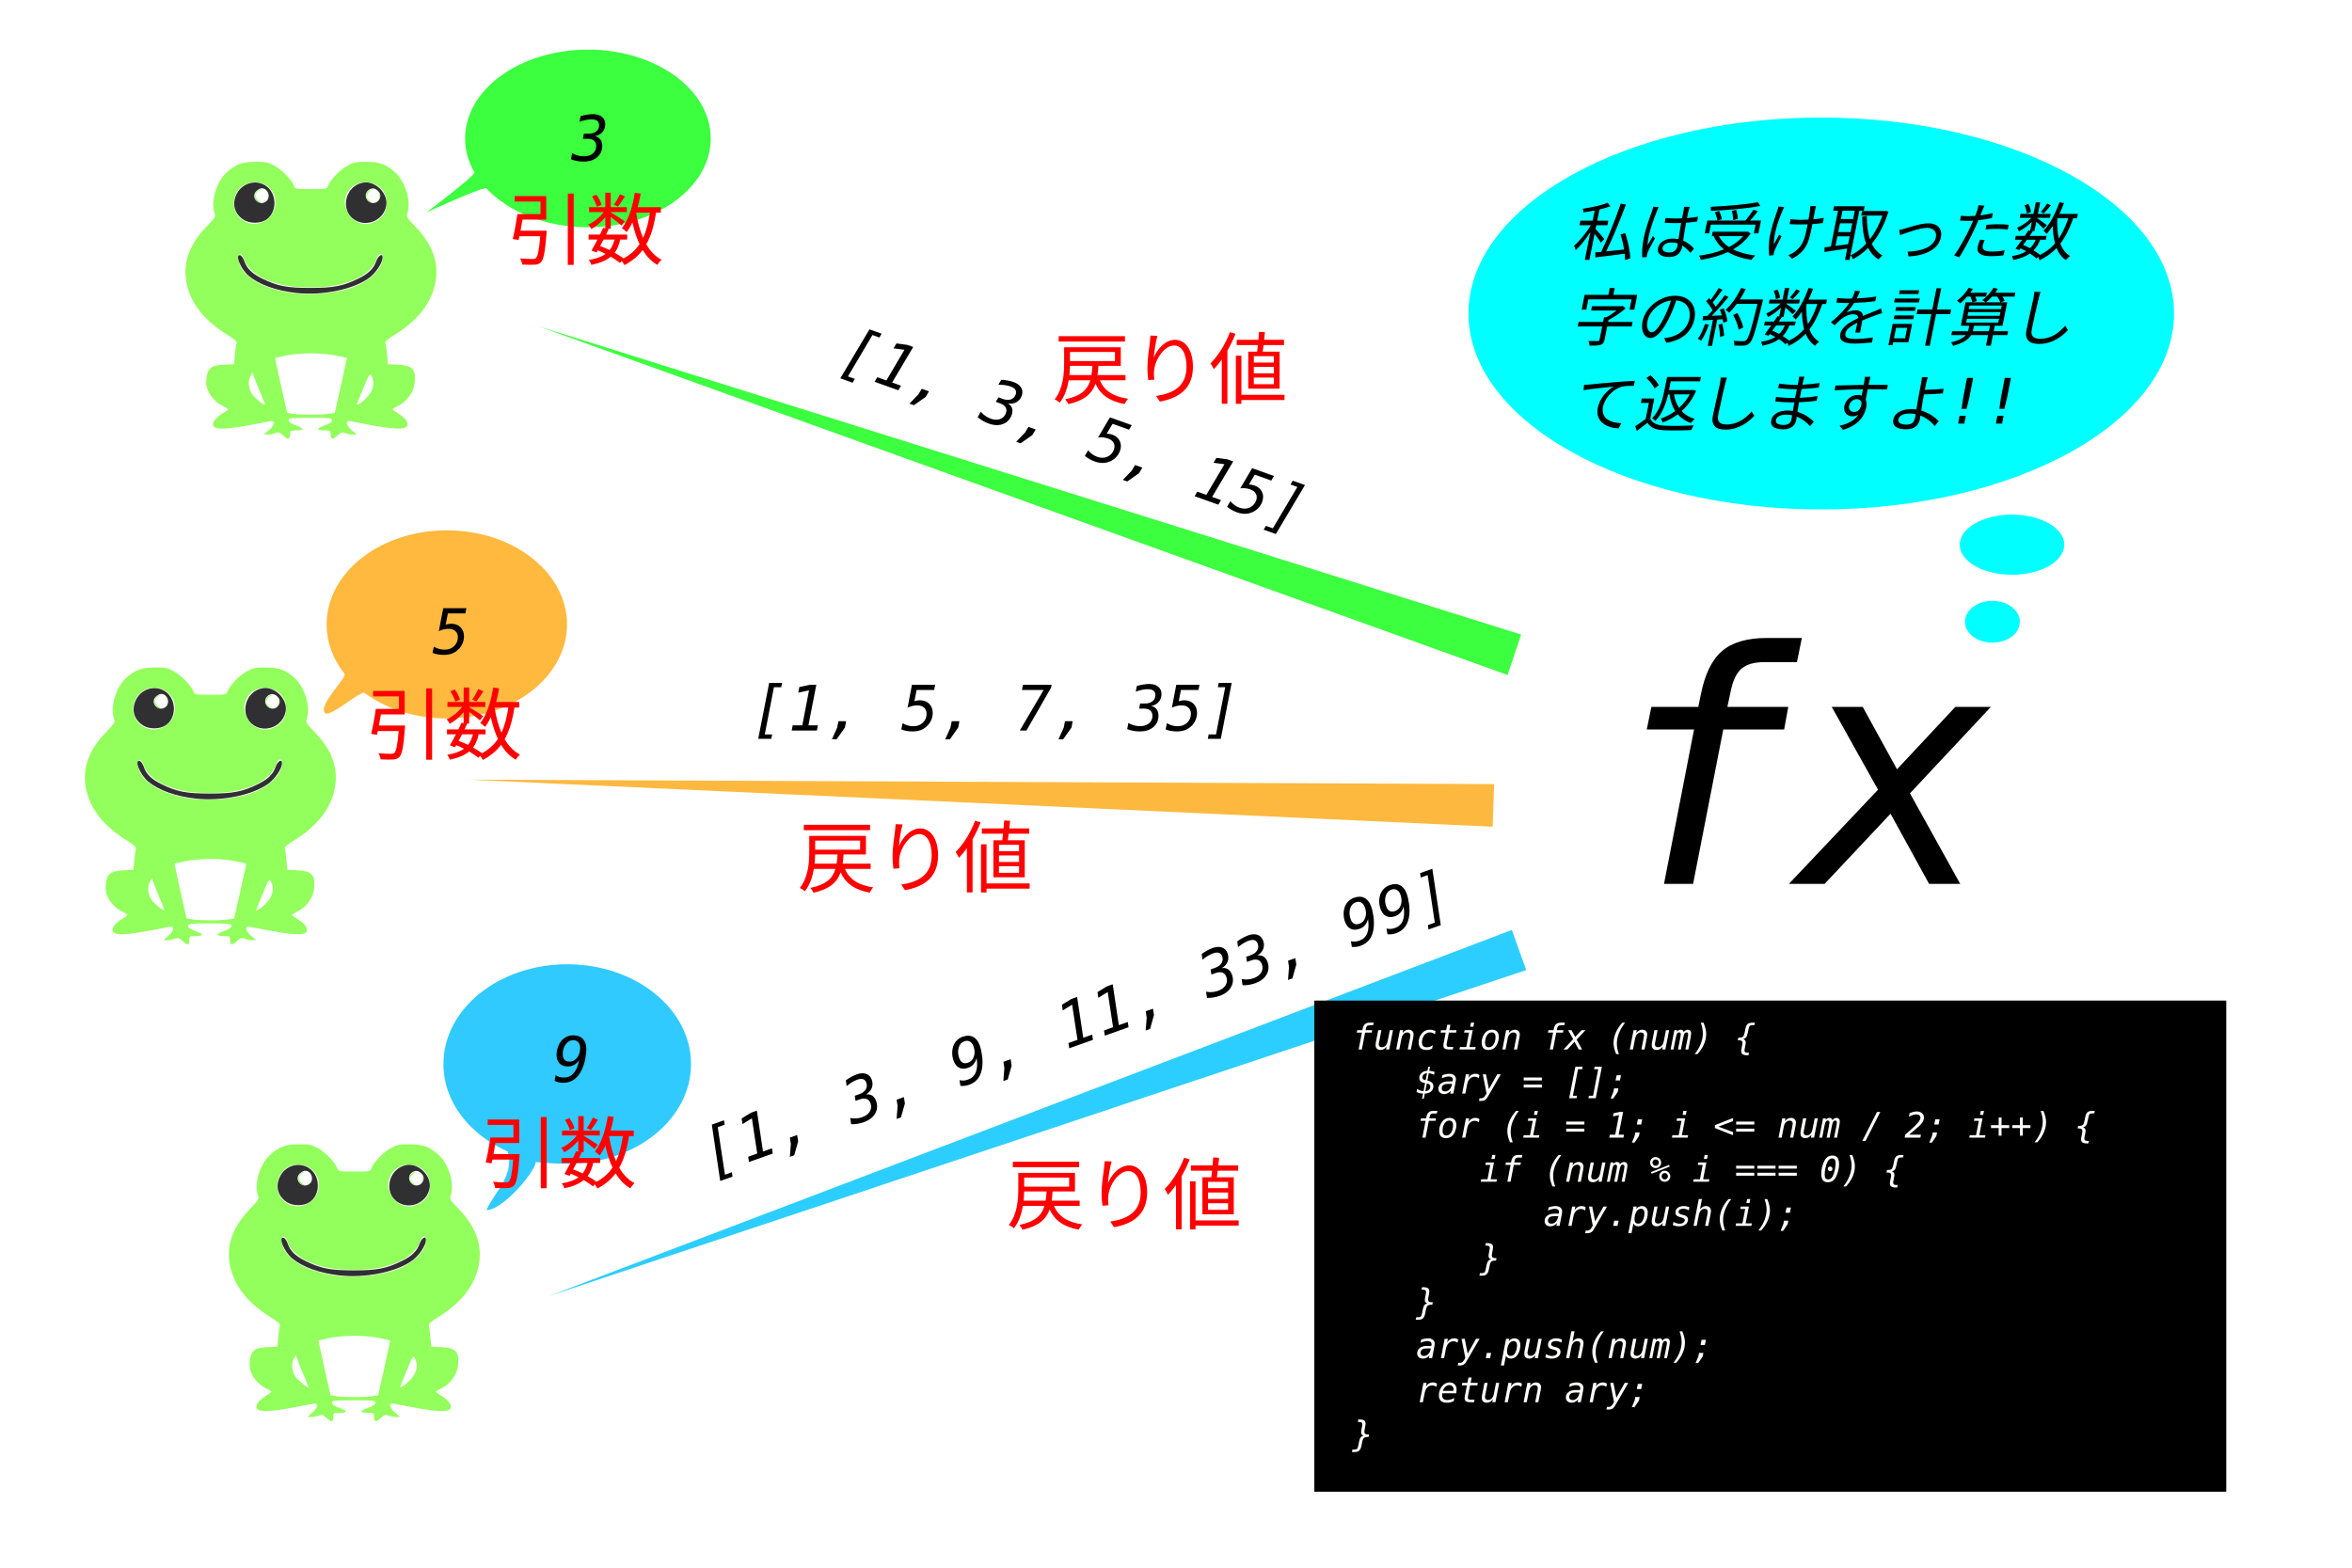
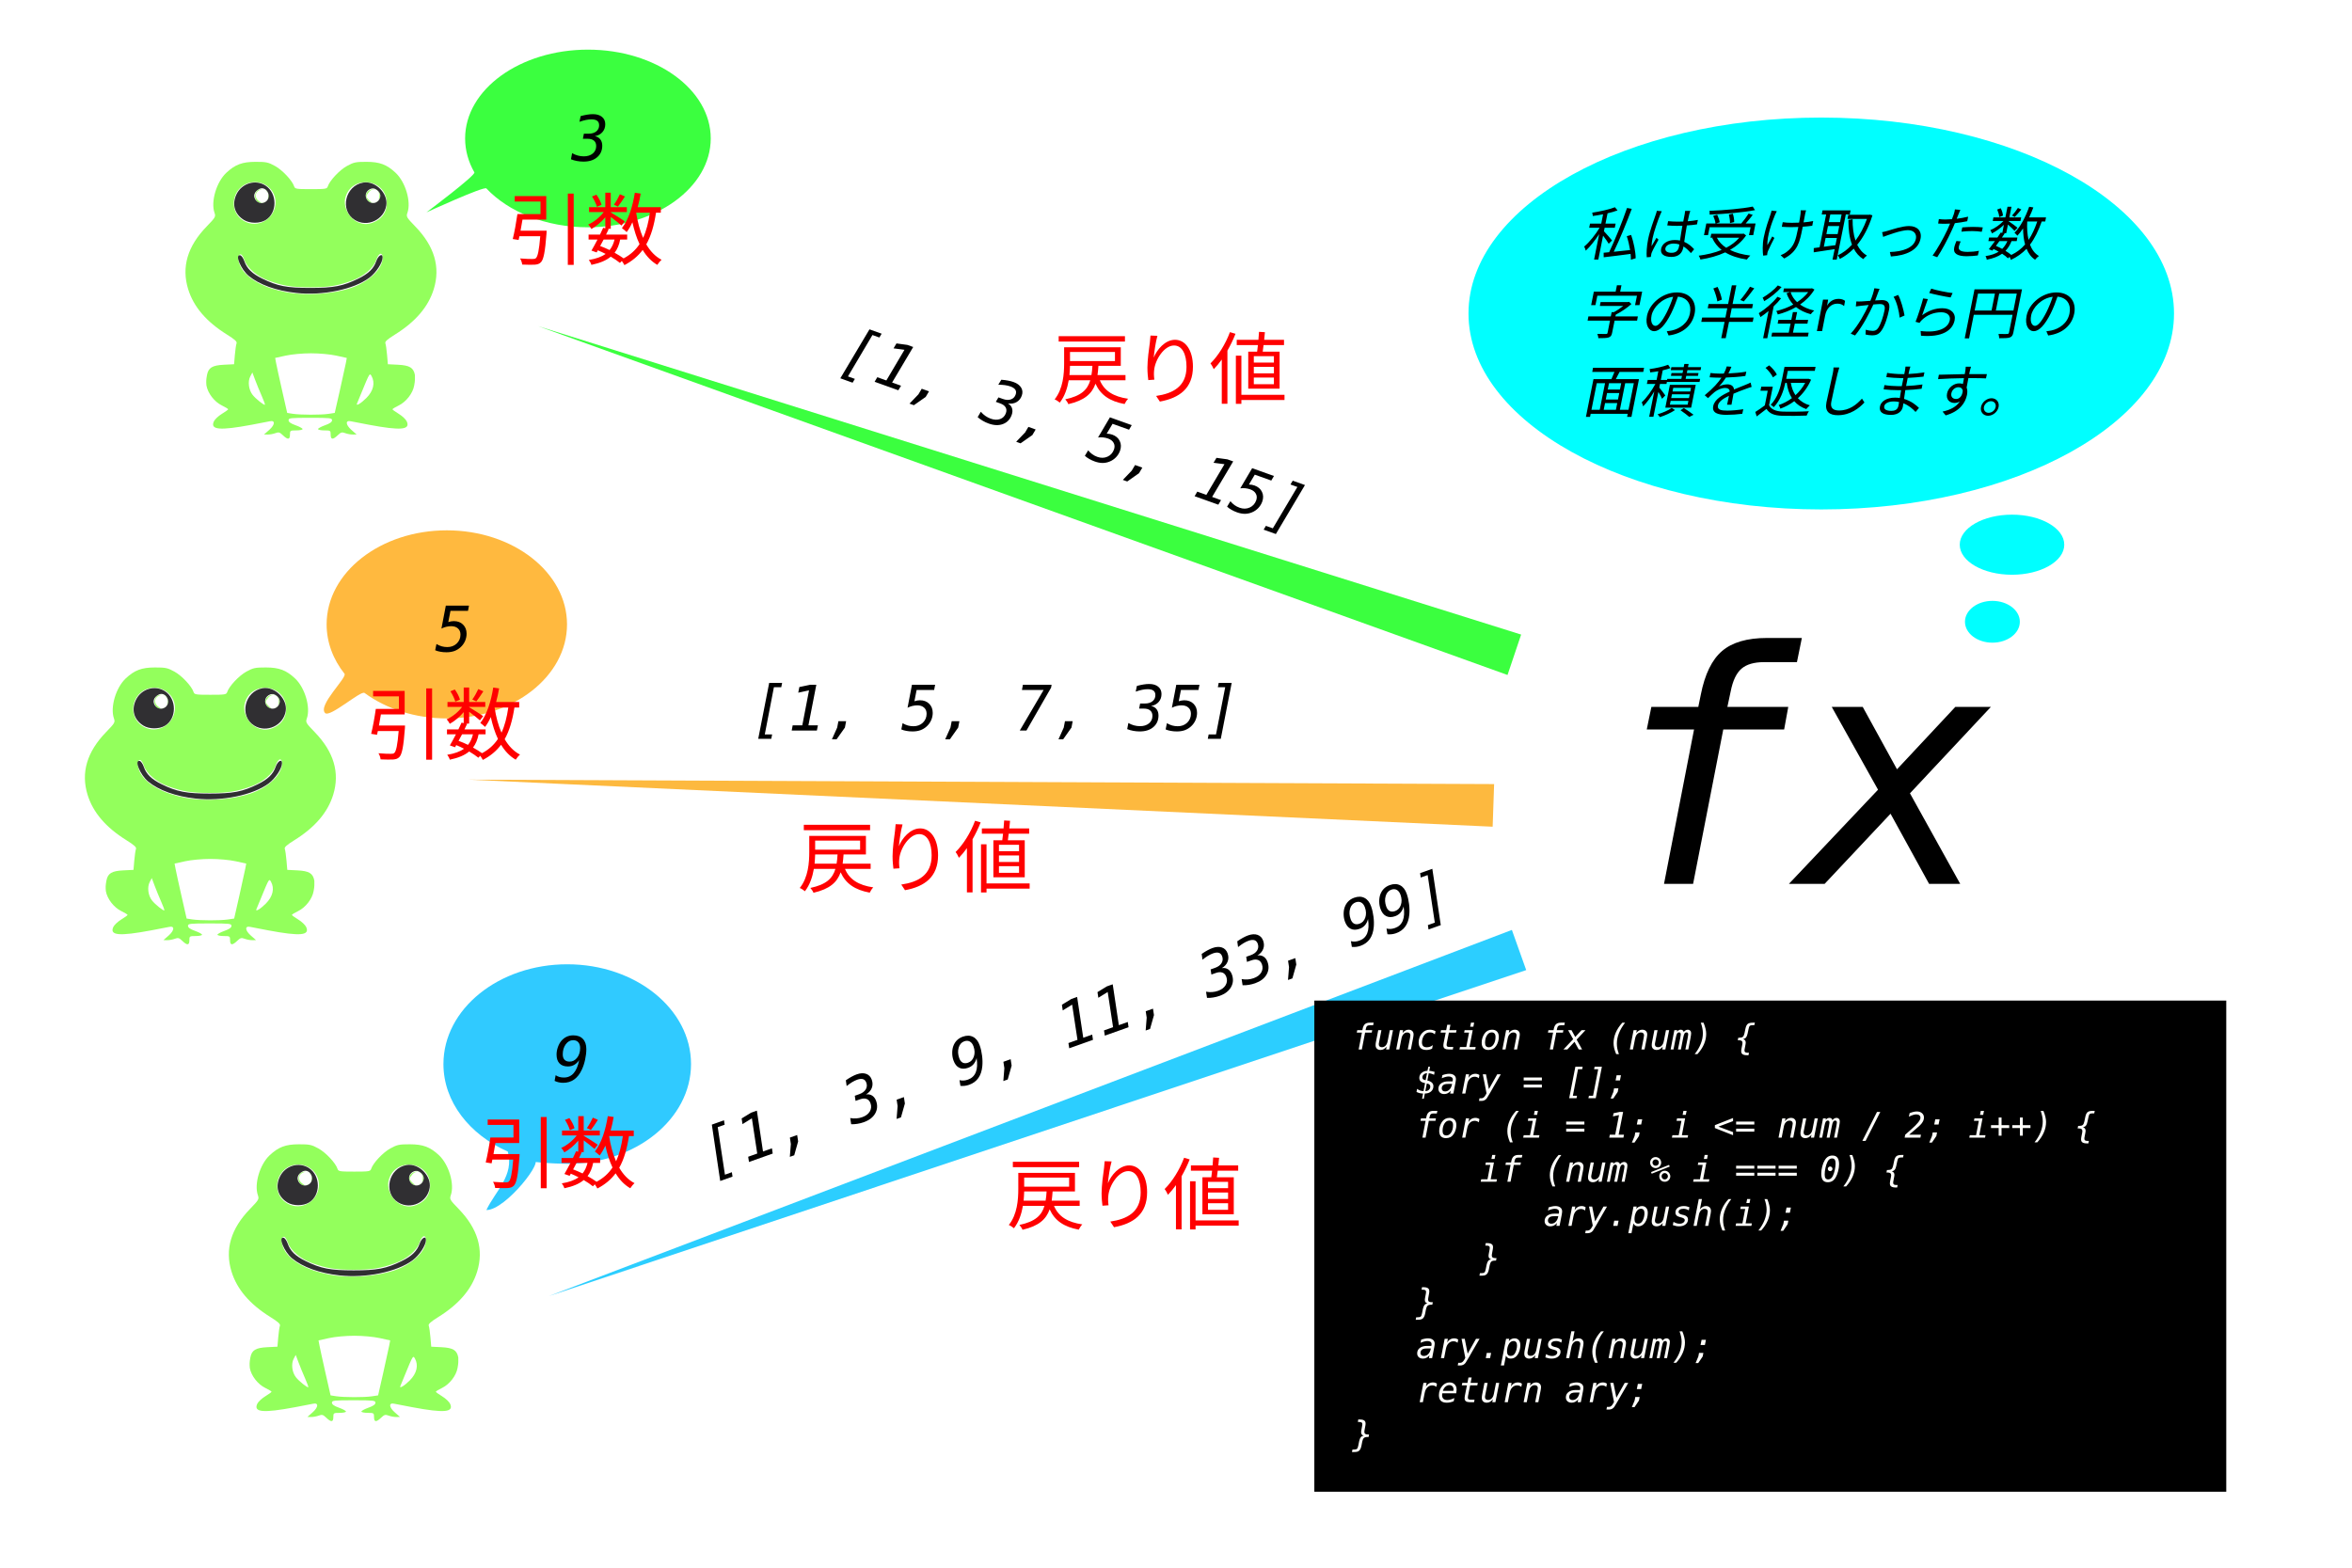
<svg xmlns="http://www.w3.org/2000/svg" width="600" height="400" viewBox="0 0 600 400" version="1.1" id="svg5">
  <defs id="defs2">
    <rect x="213.99" y="-15.083" width="221.531" height="26.395" id="rect80609" />
    <rect x="132.919" y="260.181" width="39.593" height="41.478" id="rect77452" />
    <rect x="165.913" y="166.855" width="148.002" height="24.51" id="rect72520" />
    <rect x="90.655" y="141.981" width="44.661" height="28.663" id="rect69832" />
    <rect x="34.879" y="160.257" width="244.627" height="27.809" id="rect59177" />
    <rect x="128.677" y="22.153" width="41.95" height="26.395" id="rect56055" />
    <rect x="502.934" y="285.963" width="222.971" height="120.651" id="rect36063" />
    <rect x="335.289" y="255.3" width="232.636" height="125.317" id="rect15265" />
    <rect x="375.951" y="41.328" width="129.316" height="92.655" id="rect12075" />
    <rect x="99.987" y="33.329" width="330.623" height="211.972" id="rect1776" />
    <rect x="128.677" y="22.153" width="41.95" height="26.395" id="rect56055-6" />
    <rect x="128.677" y="22.153" width="41.95" height="26.395" id="rect56055-3" />
  </defs>
  <g id="layer1">
    <path style="fill:#2cceff;fill-opacity:1;stroke-width:1.6" id="path53651" d="m 369.725,106.48 -403.495,-1e-5 201.747,-349.437 z" transform="matrix(-0.00906019,-0.0253954,0.7082881,-0.2526925,313.6147,273.5693)" />
-     <text xml:space="preserve" id="text1774" style="font-style:italic;font-variant:normal;font-weight:normal;font-stretch:normal;font-size:144px;line-height:1.25;font-family:Consolas;-inkscape-font-specification:'Consolas, Italic';font-variant-ligatures:none;font-variant-caps:normal;font-variant-numeric:normal;font-variant-east-asian:normal;white-space:pre;shape-inside:url(#rect1776)" transform="matrix(0.5735176,0,0,0.5735176,352.1047,134.7549)">
-       <tspan x="99.986" y="158.273" id="tspan543">fx</tspan>
+     <text xml:space="preserve" id="text1774" style="font-style:italic;font-variant:normal;font-weight:normal;font-stretch:normal;font-size:144px;line-height:1.25;font-family:Consolas;-inkscape-font-specification:'Consolas, Italic';font-variant-ligatures:none;font-variant-caps:normal;font-variant-numeric:normal;font-variant-east-asian:normal;white-space:pre;shape-inside:url(#rect1776);display:inline" transform="matrix(0.5735176,0,0,0.5735176,352.1047,134.7549)">
+       <tspan x="99.986" y="158.273" id="tspan660">fx</tspan>
    </text>
    <ellipse style="fill:#00ffff;fill-opacity:1;stroke-width:1.852" id="path5311" cx="464.606" cy="79.99" rx="89.988" ry="49.993" />
    <ellipse style="fill:#00ffff;fill-opacity:1;stroke-width:1.6" id="path5313" cx="513.266" cy="138.982" rx="13.332" ry="7.666" />
    <ellipse style="fill:#00ffff;fill-opacity:1;stroke-width:1.6" id="path5315" cx="508.267" cy="158.646" rx="6.999" ry="5.333" />
-     <text xml:space="preserve" id="text12073" style="font-style:italic;font-size:16px;line-height:1.25;font-family:Consolas;-inkscape-font-specification:'Consolas, Italic';font-variant-ligatures:none;white-space:pre;shape-inside:url(#rect12075)" transform="translate(24.66344,7.998953)">
-       <tspan x="375.951" y="57.078" id="tspan545">私は受け取った数</tspan>
-       <tspan x="375.951" y="78.945" id="tspan547">字の約数を計算し</tspan>
-       <tspan x="375.951" y="100.812" id="tspan549">て返しますよ!!</tspan>
+     <text xml:space="preserve" id="text12073" style="font-style:italic;font-size:14.667px;line-height:1.25;font-family:Consolas;-inkscape-font-specification:'Consolas, Italic';font-variant-ligatures:none;white-space:pre;shape-inside:url(#rect12075);display:inline" transform="translate(27.32975,9.332111)">
+       <tspan x="375.951" y="55.766" id="tspan662">私は受け取った数</tspan>
+       <tspan x="375.951" y="75.811" id="tspan664">字の半径rから円の</tspan>
+       <tspan x="375.951" y="95.856" id="tspan666">面積を返します。</tspan>
    </text>
    <rect style="fill:#000000;fill-opacity:1;stroke-width:1.6" id="rect13435" width="232.636" height="125.317" x="335.289" y="255.3" />
-     <text xml:space="preserve" id="text36061" style="font-style:italic;font-size:9px;line-height:1.25;font-family:Consolas;-inkscape-font-specification:'Consolas, Italic';font-variant-ligatures:none;white-space:pre;shape-inside:url(#rect36063);fill:#fffffb;fill-opacity:1" transform="translate(-157.9793,-25.9966)">
-       <tspan x="502.934" y="293.772" id="tspan551">function fx (num) {
+     <text xml:space="preserve" id="text36061" style="font-style:italic;font-size:9px;line-height:1.25;font-family:Consolas;-inkscape-font-specification:'Consolas, Italic';font-variant-ligatures:none;white-space:pre;shape-inside:url(#rect36063);display:inline;fill:#fffffb;fill-opacity:1" transform="translate(-157.9793,-25.9966)">
+       <tspan x="502.934" y="293.772" id="tspan668">function fx (num) {
</tspan>
-       <tspan x="502.934" y="305.022" id="tspan553">   $ary = [];
+       <tspan x="502.934" y="305.022" id="tspan670">   $ary = [];
</tspan>
-       <tspan x="502.934" y="316.272" id="tspan555">   for (i = 1; i &lt;= num / 2; i++) {
+       <tspan x="502.934" y="316.272" id="tspan672">   for (i = 1; i &lt;= num / 2; i++) {
</tspan>
-       <tspan x="502.934" y="327.522" id="tspan557">      if (num % i === 0) {
+       <tspan x="502.934" y="327.522" id="tspan674">      if (num % i === 0) {
</tspan>
-       <tspan x="502.934" y="338.772" id="tspan559">         ary.push(i);
+       <tspan x="502.934" y="338.772" id="tspan676">         ary.push(i);
</tspan>
-       <tspan x="502.934" y="350.022" id="tspan561">      }
+       <tspan x="502.934" y="350.022" id="tspan678">      }
</tspan>
-       <tspan x="502.934" y="361.272" id="tspan563">   }
+       <tspan x="502.934" y="361.272" id="tspan680">   }
</tspan>
-       <tspan x="502.934" y="372.522" id="tspan565">   ary.push(num);
+       <tspan x="502.934" y="372.522" id="tspan682">   ary.push(num);
</tspan>
-       <tspan x="502.934" y="383.772" id="tspan567">   return ary;
+       <tspan x="502.934" y="383.772" id="tspan684">   return ary;
</tspan>
-       <tspan x="502.934" y="395.022" id="tspan569">}
+       <tspan x="502.934" y="395.022" id="tspan686">}
</tspan>
    </text>
    <path style="fill:#fdb93f;fill-opacity:1;stroke-width:1.6" id="path53651-7" transform="matrix(9.243334e-4,-0.02695147,0.7483208,0.01880194,301.1295,208.0238)" d="m 369.725,106.48 -403.495,-1e-5 201.747,-349.437 z" />
    <path style="fill:#3bff3f;fill-opacity:1;stroke-width:1.6" id="path53651-3" transform="matrix(0.00860378,-0.02555364,0.7127014,0.2399629,308.9745,145.8095)" d="m 369.725,106.48 -403.495,-1e-5 201.747,-349.437 z" />
    <g id="g8586" transform="matrix(4.793895,0,0,4.793895,-104.2385,-110.8328)">
      <g id="g8584">
        <path id="path3143" style="fill:#93ff5c;fill-opacity:1;stroke:none;stroke-width:0.075" d="m 35.341,31.733 c -0.707,0.001 -1.087,0.144 -1.557,0.586 -0.523,0.492 -0.83,1.535 -0.626,2.122 0.073,0.211 0.053,0.248 -0.419,0.735 -1.019,1.051 -1.345,2.16 -0.982,3.336 0.29,0.937 0.968,1.731 2.064,2.414 0.417,0.26 0.546,0.377 0.511,0.467 -0.026,0.066 -0.066,0.344 -0.09,0.617 l -0.042,0.496 -0.543,0.027 c -0.619,0.031 -0.824,0.157 -0.898,0.549 -0.049,0.265 -0.046,0.351 -0.03,0.551 0.07,0.414 0.424,0.874 0.824,1.068 0.184,0.089 0.334,0.181 0.333,0.203 -0.001,0.023 -0.153,0.132 -0.337,0.244 -0.184,0.112 -0.375,0.292 -0.424,0.4 -0.205,0.451 0.312,0.497 2.012,0.179 0.443,-0.083 0.877,-0.166 0.966,-0.186 0.295,-0.065 0.279,0.184 -0.028,0.456 l -0.282,0.248 0.2,0.003 c 0.11,0.002 0.293,-0.032 0.405,-0.074 0.175,-0.066 0.231,-0.051 0.4,0.112 0.261,0.25 0.376,0.24 0.376,-0.034 0,-0.216 0.012,-0.224 0.336,-0.224 0.185,0 0.336,-0.032 0.336,-0.071 0,-0.039 -0.168,-0.131 -0.373,-0.204 -0.257,-0.091 -0.373,-0.174 -0.373,-0.265 0,-0.12 0.101,-0.131 1.157,-0.131 1.056,0 1.157,0.011 1.157,0.131 0,0.091 -0.116,0.174 -0.373,0.265 -0.205,0.073 -0.373,0.165 -0.373,0.204 0,0.039 0.151,0.071 0.336,0.071 0.324,0 0.336,0.008 0.336,0.224 0,0.274 0.116,0.284 0.376,0.034 0.17,-0.163 0.227,-0.178 0.401,-0.112 0.112,0.043 0.293,0.076 0.404,0.074 l 0.2,-0.003 -0.282,-0.248 c -0.307,-0.272 -0.323,-0.521 -0.028,-0.456 0.088,0.019 0.523,0.103 0.966,0.186 1.699,0.318 2.217,0.272 2.012,-0.179 -0.049,-0.109 -0.241,-0.289 -0.424,-0.4 -0.184,-0.112 -0.334,-0.221 -0.336,-0.244 -0.001,-0.023 0.148,-0.114 0.332,-0.203 0.398,-0.194 0.754,-0.653 0.824,-1.065 0.054,-0.273 0.038,-0.366 0.039,-0.554 -0.073,-0.392 -0.278,-0.517 -0.897,-0.549 l -0.543,-0.027 -0.043,-0.496 c -0.023,-0.273 -0.063,-0.551 -0.089,-0.617 -0.035,-0.09 0.093,-0.207 0.51,-0.467 1.096,-0.683 1.774,-1.477 2.064,-2.414 0.363,-1.176 0.037,-2.284 -0.981,-3.336 -0.472,-0.487 -0.493,-0.524 -0.419,-0.735 0.205,-0.587 -0.104,-1.63 -0.627,-2.122 -0.47,-0.442 -0.849,-0.585 -1.556,-0.586 -0.566,-8.02e-4 -0.678,0.023 -1.04,0.223 -0.392,0.217 -0.918,0.778 -1.015,1.083 -0.044,0.137 -0.114,0.148 -0.896,0.148 -0.782,0 -0.852,-0.011 -0.896,-0.148 -0.097,-0.306 -0.621,-0.866 -1.014,-1.083 -0.361,-0.2 -0.473,-0.224 -1.04,-0.223 z m -0.027,1.079 c 0.648,-5.23e-4 1.153,0.549 1.088,1.184 -0.083,0.805 -0.946,1.281 -1.64,0.904 -1.018,-0.552 -0.611,-2.087 0.553,-2.088 z m 5.89,0.003 c 0.561,0.006 1.121,0.401 1.121,1.116 0,0.433 -0.207,0.772 -0.59,0.968 -0.343,0.175 -0.619,0.189 -0.944,0.048 -0.477,-0.208 -0.791,-0.812 -0.672,-1.29 0.14,-0.557 0.58,-0.825 1.03,-0.84 0.018,-6.39e-4 0.036,-0.001 0.054,-0.001 z m 0.398,0.374 c -0.163,0.006 -0.329,0.111 -0.367,0.261 -0.062,0.248 0.117,0.446 0.321,0.465 -0.048,-0.018 -0.098,-0.061 -0.167,-0.13 -0.184,-0.184 -0.185,-0.237 -0.012,-0.45 0.122,-0.15 0.305,-0.169 0.437,-0.083 -0.006,-0.005 -0.011,-0.01 -0.018,-0.014 -0.048,-0.03 -0.104,-0.046 -0.162,-0.048 -0.011,-4.4e-4 -0.022,-4.43e-4 -0.032,0 z m 0.212,0.062 c 0.136,0.105 0.162,0.369 0.057,0.52 0.103,-0.093 0.124,-0.169 0.089,-0.309 -0.024,-0.097 -0.078,-0.168 -0.146,-0.212 z m 0.057,0.52 c -0.01,0.009 -0.019,0.017 -0.03,0.026 -0.057,0.046 -0.104,0.08 -0.144,0.101 0.05,-0.017 0.098,-0.045 0.142,-0.089 0.012,-0.011 0.023,-0.025 0.032,-0.039 z m -0.174,0.127 c -0.047,0.016 -0.094,0.021 -0.141,0.017 0.045,0.017 0.088,0.011 0.141,-0.017 z m -6.054,-0.704 c -0.182,0.001 -0.299,0.116 -0.324,0.33 -0.031,0.26 0.163,0.422 0.369,0.397 -0.053,-0.012 -0.113,-0.054 -0.2,-0.124 -0.228,-0.184 -0.156,-0.512 0.128,-0.583 0.036,-0.009 0.068,-0.014 0.097,-0.015 -0.024,-0.003 -0.048,-0.005 -0.07,-0.005 z m 0.07,0.005 c 0.022,0.003 0.044,0.006 0.067,0.013 0.028,0.007 0.053,0.016 0.076,0.028 -0.043,-0.03 -0.088,-0.043 -0.143,-0.041 z m 0.143,0.041 c 0.031,0.022 0.062,0.052 0.096,0.094 0.026,0.032 0.047,0.06 0.065,0.086 -0.028,-0.075 -0.083,-0.14 -0.161,-0.179 z m 0.161,0.179 c 0.043,0.115 0.023,0.255 -0.077,0.365 0.156,-0.156 0.179,-0.219 0.077,-0.365 z m -0.328,0.502 c 0.065,0.015 0.121,-0.015 0.2,-0.088 -0.063,0.052 -0.132,0.079 -0.2,0.088 z m 6.318,2.705 c 0.056,0.001 0.096,0.074 0.096,0.224 0,0.575 -0.693,1.245 -1.63,1.577 -0.972,0.344 -2.407,0.447 -3.485,0.248 -1.155,-0.213 -2.054,-0.694 -2.398,-1.281 -0.197,-0.337 -0.22,-0.738 -0.041,-0.738 0.055,0 0.146,0.135 0.201,0.299 0.149,0.44 0.669,0.878 1.321,1.113 0.753,0.271 1.214,0.343 2.186,0.343 0.972,0 1.434,-0.072 2.187,-0.343 0.652,-0.235 1.172,-0.673 1.32,-1.113 0.073,-0.215 0.171,-0.331 0.243,-0.33 z m -3.715,5.298 c 0.45,0 1.018,0.052 1.343,0.123 l 0.564,0.124 -0.05,0.268 c -0.028,0.148 -0.172,0.806 -0.321,1.463 l -0.271,1.195 -0.334,0.05 c -0.402,0.061 -1.489,0.059 -1.9,-0.004 l -0.296,-0.046 -0.271,-1.195 c -0.149,-0.657 -0.293,-1.315 -0.32,-1.463 l -0.05,-0.268 0.563,-0.124 c 0.325,-0.071 0.893,-0.123 1.343,-0.123 z m -3.119,1.02 0.152,0.405 c 0.083,0.222 0.24,0.603 0.347,0.846 0.107,0.242 0.184,0.452 0.17,0.466 -0.043,0.043 -0.491,-0.315 -0.656,-0.525 -0.209,-0.265 -0.265,-0.712 -0.124,-0.981 z m 6.265,0.107 c 0.026,-0.003 0.048,0.029 0.076,0.08 0.203,0.365 0.102,0.795 -0.272,1.17 -0.288,0.288 -0.568,0.456 -0.502,0.3 0.024,-0.056 0.185,-0.449 0.36,-0.873 0.206,-0.5 0.281,-0.672 0.338,-0.678 z" />
        <path style="fill:#302f32;stroke:none;stroke-width:0.075" d="m 37.509,38.712 c -1.064,-0.117 -1.966,-0.441 -2.53,-0.908 -0.424,-0.351 -0.755,-1.158 -0.45,-1.096 0.066,0.014 0.164,0.154 0.218,0.313 0.135,0.394 0.414,0.665 0.959,0.931 0.808,0.396 1.307,0.492 2.55,0.492 1.243,0 1.741,-0.096 2.55,-0.492 0.544,-0.266 0.824,-0.538 0.959,-0.931 0.105,-0.305 0.337,-0.442 0.337,-0.198 0,0.286 -0.342,0.808 -0.709,1.084 -0.823,0.616 -2.48,0.96 -3.883,0.805 z m -2.778,-3.881 c -0.506,-0.308 -0.66,-0.839 -0.401,-1.375 0.285,-0.589 1.016,-0.805 1.547,-0.457 0.629,0.412 0.631,1.449 0.004,1.832 -0.313,0.191 -0.837,0.191 -1.15,2.58e-4 z m 1.204,-1.017 c 0.288,-0.288 -0.048,-0.821 -0.399,-0.633 -0.257,0.138 -0.334,0.359 -0.197,0.569 0.137,0.21 0.42,0.24 0.596,0.064 z m 4.695,1.016 c -0.826,-0.504 -0.525,-1.836 0.45,-1.994 0.641,-0.104 1.324,0.578 1.22,1.22 -0.124,0.766 -1.01,1.177 -1.67,0.774 z m 1.288,-1.081 c 0.137,-0.209 0.06,-0.431 -0.197,-0.569 -0.209,-0.112 -0.516,0.089 -0.516,0.336 0,0.402 0.496,0.563 0.713,0.233 z" id="path3131" />
      </g>
    </g>
    <path id="path53943" style="fill:#3bff3f;stroke-width:1.6" d="m 181.31,35.329 c 0,12.517 -14.027,22.664 -31.329,22.664 -10.769,0 -20.268,-3.93 -25.907,-9.916 -0.599,-0.636 -15.286,6.108 -15.286,6.108 0,0 12.642,-9.478 12.227,-10.206 -1.522,-2.665 -2.362,-5.586 -2.362,-8.649 0,-12.517 14.027,-22.664 31.329,-22.664 17.303,0 31.329,10.147 31.329,22.664 z" />
-     <text xml:space="preserve" id="text56053" style="font-style:italic;font-size:16px;line-height:1.25;font-family:Consolas;-inkscape-font-specification:'Consolas, Italic';font-variant-ligatures:none;white-space:pre;shape-inside:url(#rect56055)" transform="translate(17.11621,4.965848)">
-       <tspan x="128.676" y="36.035" id="tspan571">3</tspan>
+     <text xml:space="preserve" id="text56053" style="font-style:italic;font-size:16px;line-height:1.25;font-family:Consolas;-inkscape-font-specification:'Consolas, Italic';font-variant-ligatures:none;white-space:pre;shape-inside:url(#rect56055);display:inline" transform="translate(17.11621,4.965848)">
+       <tspan x="128.676" y="36.035" id="tspan688">3</tspan>
    </text>
-     <text xml:space="preserve" id="text59175" style="font-style:italic;font-size:16px;line-height:1.25;font-family:Consolas;-inkscape-font-specification:'Consolas, Italic';font-variant-ligatures:none;white-space:pre;shape-inside:url(#rect59177)" transform="rotate(19.67796,355.503,647.9033)">
-       <tspan x="34.879" y="174.139" id="tspan573">[1, 3, 5, 15]</tspan>
+     <text xml:space="preserve" id="text59175" style="font-style:italic;font-size:16px;line-height:1.25;font-family:Consolas;-inkscape-font-specification:'Consolas, Italic';font-variant-ligatures:none;white-space:pre;shape-inside:url(#rect59177);display:inline" transform="rotate(19.67796,355.503,647.9033)">
+       <tspan x="34.879" y="174.139" id="tspan690">[1, 3, 5, 15]</tspan>
    </text>
    <g id="g8586-3" transform="matrix(4.793895,0,0,4.793895,-129.8965,18.17993)">
      <g id="g8584-6">
        <path id="path3143-0" style="fill:#93ff5c;fill-opacity:1;stroke:none;stroke-width:0.075" d="m 35.341,31.733 c -0.707,0.001 -1.087,0.144 -1.557,0.586 -0.523,0.492 -0.83,1.535 -0.626,2.122 0.073,0.211 0.053,0.248 -0.419,0.735 -1.019,1.051 -1.345,2.16 -0.982,3.336 0.29,0.937 0.968,1.731 2.064,2.414 0.417,0.26 0.546,0.377 0.511,0.467 -0.026,0.066 -0.066,0.344 -0.09,0.617 l -0.042,0.496 -0.543,0.027 c -0.619,0.031 -0.824,0.157 -0.898,0.549 -0.049,0.265 -0.046,0.351 -0.03,0.551 0.07,0.414 0.424,0.874 0.824,1.068 0.184,0.089 0.334,0.181 0.333,0.203 -0.001,0.023 -0.153,0.132 -0.337,0.244 -0.184,0.112 -0.375,0.292 -0.424,0.4 -0.205,0.451 0.312,0.497 2.012,0.179 0.443,-0.083 0.877,-0.166 0.966,-0.186 0.295,-0.065 0.279,0.184 -0.028,0.456 l -0.282,0.248 0.2,0.003 c 0.11,0.002 0.293,-0.032 0.405,-0.074 0.175,-0.066 0.231,-0.051 0.4,0.112 0.261,0.25 0.376,0.24 0.376,-0.034 0,-0.216 0.012,-0.224 0.336,-0.224 0.185,0 0.336,-0.032 0.336,-0.071 0,-0.039 -0.168,-0.131 -0.373,-0.204 -0.257,-0.091 -0.373,-0.174 -0.373,-0.265 0,-0.12 0.101,-0.131 1.157,-0.131 1.056,0 1.157,0.011 1.157,0.131 0,0.091 -0.116,0.174 -0.373,0.265 -0.205,0.073 -0.373,0.165 -0.373,0.204 0,0.039 0.151,0.071 0.336,0.071 0.324,0 0.336,0.008 0.336,0.224 0,0.274 0.116,0.284 0.376,0.034 0.17,-0.163 0.227,-0.178 0.401,-0.112 0.112,0.043 0.293,0.076 0.404,0.074 l 0.2,-0.003 -0.282,-0.248 c -0.307,-0.272 -0.323,-0.521 -0.028,-0.456 0.088,0.019 0.523,0.103 0.966,0.186 1.699,0.318 2.217,0.272 2.012,-0.179 -0.049,-0.109 -0.241,-0.289 -0.424,-0.4 -0.184,-0.112 -0.334,-0.221 -0.336,-0.244 -0.001,-0.023 0.148,-0.114 0.332,-0.203 0.398,-0.194 0.754,-0.653 0.824,-1.065 0.054,-0.273 0.038,-0.366 0.039,-0.554 -0.073,-0.392 -0.278,-0.517 -0.897,-0.549 l -0.543,-0.027 -0.043,-0.496 c -0.023,-0.273 -0.063,-0.551 -0.089,-0.617 -0.035,-0.09 0.093,-0.207 0.51,-0.467 1.096,-0.683 1.774,-1.477 2.064,-2.414 0.363,-1.176 0.037,-2.284 -0.981,-3.336 -0.472,-0.487 -0.493,-0.524 -0.419,-0.735 0.205,-0.587 -0.104,-1.63 -0.627,-2.122 -0.47,-0.442 -0.849,-0.585 -1.556,-0.586 -0.566,-8.02e-4 -0.678,0.023 -1.04,0.223 -0.392,0.217 -0.918,0.778 -1.015,1.083 -0.044,0.137 -0.114,0.148 -0.896,0.148 -0.782,0 -0.852,-0.011 -0.896,-0.148 -0.097,-0.306 -0.621,-0.866 -1.014,-1.083 -0.361,-0.2 -0.473,-0.224 -1.04,-0.223 z m -0.027,1.079 c 0.648,-5.23e-4 1.153,0.549 1.088,1.184 -0.083,0.805 -0.946,1.281 -1.64,0.904 -1.018,-0.552 -0.611,-2.087 0.553,-2.088 z m 5.89,0.003 c 0.561,0.006 1.121,0.401 1.121,1.116 0,0.433 -0.207,0.772 -0.59,0.968 -0.343,0.175 -0.619,0.189 -0.944,0.048 -0.477,-0.208 -0.791,-0.812 -0.672,-1.29 0.14,-0.557 0.58,-0.825 1.03,-0.84 0.018,-6.39e-4 0.036,-0.001 0.054,-0.001 z m 0.398,0.374 c -0.163,0.006 -0.329,0.111 -0.367,0.261 -0.062,0.248 0.117,0.446 0.321,0.465 -0.048,-0.018 -0.098,-0.061 -0.167,-0.13 -0.184,-0.184 -0.185,-0.237 -0.012,-0.45 0.122,-0.15 0.305,-0.169 0.437,-0.083 -0.006,-0.005 -0.011,-0.01 -0.018,-0.014 -0.048,-0.03 -0.104,-0.046 -0.162,-0.048 -0.011,-4.4e-4 -0.022,-4.43e-4 -0.032,0 z m 0.212,0.062 c 0.136,0.105 0.162,0.369 0.057,0.52 0.103,-0.093 0.124,-0.169 0.089,-0.309 -0.024,-0.097 -0.078,-0.168 -0.146,-0.212 z m 0.057,0.52 c -0.01,0.009 -0.019,0.017 -0.03,0.026 -0.057,0.046 -0.104,0.08 -0.144,0.101 0.05,-0.017 0.098,-0.045 0.142,-0.089 0.012,-0.011 0.023,-0.025 0.032,-0.039 z m -0.174,0.127 c -0.047,0.016 -0.094,0.021 -0.141,0.017 0.045,0.017 0.088,0.011 0.141,-0.017 z m -6.054,-0.704 c -0.182,0.001 -0.299,0.116 -0.324,0.33 -0.031,0.26 0.163,0.422 0.369,0.397 -0.053,-0.012 -0.113,-0.054 -0.2,-0.124 -0.228,-0.184 -0.156,-0.512 0.128,-0.583 0.036,-0.009 0.068,-0.014 0.097,-0.015 -0.024,-0.003 -0.048,-0.005 -0.07,-0.005 z m 0.07,0.005 c 0.022,0.003 0.044,0.006 0.067,0.013 0.028,0.007 0.053,0.016 0.076,0.028 -0.043,-0.03 -0.088,-0.043 -0.143,-0.041 z m 0.143,0.041 c 0.031,0.022 0.062,0.052 0.096,0.094 0.026,0.032 0.047,0.06 0.065,0.086 -0.028,-0.075 -0.083,-0.14 -0.161,-0.179 z m 0.161,0.179 c 0.043,0.115 0.023,0.255 -0.077,0.365 0.156,-0.156 0.179,-0.219 0.077,-0.365 z m -0.328,0.502 c 0.065,0.015 0.121,-0.015 0.2,-0.088 -0.063,0.052 -0.132,0.079 -0.2,0.088 z m 6.318,2.705 c 0.056,0.001 0.096,0.074 0.096,0.224 0,0.575 -0.693,1.245 -1.63,1.577 -0.972,0.344 -2.407,0.447 -3.485,0.248 -1.155,-0.213 -2.054,-0.694 -2.398,-1.281 -0.197,-0.337 -0.22,-0.738 -0.041,-0.738 0.055,0 0.146,0.135 0.201,0.299 0.149,0.44 0.669,0.878 1.321,1.113 0.753,0.271 1.214,0.343 2.186,0.343 0.972,0 1.434,-0.072 2.187,-0.343 0.652,-0.235 1.172,-0.673 1.32,-1.113 0.073,-0.215 0.171,-0.331 0.243,-0.33 z m -3.715,5.298 c 0.45,0 1.018,0.052 1.343,0.123 l 0.564,0.124 -0.05,0.268 c -0.028,0.148 -0.172,0.806 -0.321,1.463 l -0.271,1.195 -0.334,0.05 c -0.402,0.061 -1.489,0.059 -1.9,-0.004 l -0.296,-0.046 -0.271,-1.195 c -0.149,-0.657 -0.293,-1.315 -0.32,-1.463 l -0.05,-0.268 0.563,-0.124 c 0.325,-0.071 0.893,-0.123 1.343,-0.123 z m -3.119,1.02 0.152,0.405 c 0.083,0.222 0.24,0.603 0.347,0.846 0.107,0.242 0.184,0.452 0.17,0.466 -0.043,0.043 -0.491,-0.315 -0.656,-0.525 -0.209,-0.265 -0.265,-0.712 -0.124,-0.981 z m 6.265,0.107 c 0.026,-0.003 0.048,0.029 0.076,0.08 0.203,0.365 0.102,0.795 -0.272,1.17 -0.288,0.288 -0.568,0.456 -0.502,0.3 0.024,-0.056 0.185,-0.449 0.36,-0.873 0.206,-0.5 0.281,-0.672 0.338,-0.678 z" />
        <path style="fill:#302f32;stroke:none;stroke-width:0.075" d="m 37.509,38.712 c -1.064,-0.117 -1.966,-0.441 -2.53,-0.908 -0.424,-0.351 -0.755,-1.158 -0.45,-1.096 0.066,0.014 0.164,0.154 0.218,0.313 0.135,0.394 0.414,0.665 0.959,0.931 0.808,0.396 1.307,0.492 2.55,0.492 1.243,0 1.741,-0.096 2.55,-0.492 0.544,-0.266 0.824,-0.538 0.959,-0.931 0.105,-0.305 0.337,-0.442 0.337,-0.198 0,0.286 -0.342,0.808 -0.709,1.084 -0.823,0.616 -2.48,0.96 -3.883,0.805 z m -2.778,-3.881 c -0.506,-0.308 -0.66,-0.839 -0.401,-1.375 0.285,-0.589 1.016,-0.805 1.547,-0.457 0.629,0.412 0.631,1.449 0.004,1.832 -0.313,0.191 -0.837,0.191 -1.15,2.58e-4 z m 1.204,-1.017 c 0.288,-0.288 -0.048,-0.821 -0.399,-0.633 -0.257,0.138 -0.334,0.359 -0.197,0.569 0.137,0.21 0.42,0.24 0.596,0.064 z m 4.695,1.016 c -0.826,-0.504 -0.525,-1.836 0.45,-1.994 0.641,-0.104 1.324,0.578 1.22,1.22 -0.124,0.766 -1.01,1.177 -1.67,0.774 z m 1.288,-1.081 c 0.137,-0.209 0.06,-0.431 -0.197,-0.569 -0.209,-0.112 -0.516,0.089 -0.516,0.336 0,0.402 0.496,0.563 0.713,0.233 z" id="path3131-1" />
      </g>
    </g>
    <path id="path67169" style="fill:#ffb93f;stroke-width:1.545" d="m 144.648,159.312 c 0,13.253 -13.728,23.997 -30.663,23.997 -8.122,0 -15.506,-2.471 -20.993,-6.506 -0.936,-0.688 -8.834,6.346 -10.052,5.136 -1.963,-1.951 5.688,-9.084 4.943,-10.028 -2.892,-3.662 -4.561,-7.978 -4.561,-12.599 2e-6,-13.253 13.728,-23.997 30.663,-23.997 16.935,0 30.663,10.744 30.663,23.997 z" />
-     <text xml:space="preserve" id="text69830" style="font-style:italic;font-size:16px;line-height:1.25;font-family:Consolas;-inkscape-font-specification:'Consolas, Italic';font-variant-ligatures:none;white-space:pre;shape-inside:url(#rect69832)" transform="translate(19.66409,10.99856)">
-       <tspan x="90.654" y="155.863" id="tspan575">5</tspan>
+     <text xml:space="preserve" id="text69830" style="font-style:italic;font-size:16px;line-height:1.25;font-family:Consolas;-inkscape-font-specification:'Consolas, Italic';font-variant-ligatures:none;white-space:pre;shape-inside:url(#rect69832);display:inline" transform="translate(20.33067,10.33198)">
+       <tspan x="90.654" y="155.863" id="tspan692">5</tspan>
    </text>
-     <text xml:space="preserve" id="text72518" style="font-style:italic;font-size:16px;line-height:1.25;font-family:Consolas;-inkscape-font-specification:'Consolas, Italic';font-variant-ligatures:none;white-space:pre;shape-inside:url(#rect72520)" transform="translate(25.45251,5.656114)">
-       <tspan x="165.912" y="180.738" id="tspan577">[1, 5, 7, 35]</tspan>
+     <text xml:space="preserve" id="text72518" style="font-style:italic;font-size:16px;line-height:1.25;font-family:Consolas;-inkscape-font-specification:'Consolas, Italic';font-variant-ligatures:none;white-space:pre;shape-inside:url(#rect72520);display:inline" transform="translate(25.45251,5.656114)">
+       <tspan x="165.912" y="180.738" id="tspan694">[1, 5, 7, 35]</tspan>
    </text>
    <g id="g8586-5" transform="matrix(4.793895,0,0,4.793895,-93.17434,139.8433)">
      <g id="g8584-66">
        <path id="path3143-1" style="fill:#93ff5c;fill-opacity:1;stroke:none;stroke-width:0.075" d="m 35.341,31.733 c -0.707,0.001 -1.087,0.144 -1.557,0.586 -0.523,0.492 -0.83,1.535 -0.626,2.122 0.073,0.211 0.053,0.248 -0.419,0.735 -1.019,1.051 -1.345,2.16 -0.982,3.336 0.29,0.937 0.968,1.731 2.064,2.414 0.417,0.26 0.546,0.377 0.511,0.467 -0.026,0.066 -0.066,0.344 -0.09,0.617 l -0.042,0.496 -0.543,0.027 c -0.619,0.031 -0.824,0.157 -0.898,0.549 -0.049,0.265 -0.046,0.351 -0.03,0.551 0.07,0.414 0.424,0.874 0.824,1.068 0.184,0.089 0.334,0.181 0.333,0.203 -0.001,0.023 -0.153,0.132 -0.337,0.244 -0.184,0.112 -0.375,0.292 -0.424,0.4 -0.205,0.451 0.312,0.497 2.012,0.179 0.443,-0.083 0.877,-0.166 0.966,-0.186 0.295,-0.065 0.279,0.184 -0.028,0.456 l -0.282,0.248 0.2,0.003 c 0.11,0.002 0.293,-0.032 0.405,-0.074 0.175,-0.066 0.231,-0.051 0.4,0.112 0.261,0.25 0.376,0.24 0.376,-0.034 0,-0.216 0.012,-0.224 0.336,-0.224 0.185,0 0.336,-0.032 0.336,-0.071 0,-0.039 -0.168,-0.131 -0.373,-0.204 -0.257,-0.091 -0.373,-0.174 -0.373,-0.265 0,-0.12 0.101,-0.131 1.157,-0.131 1.056,0 1.157,0.011 1.157,0.131 0,0.091 -0.116,0.174 -0.373,0.265 -0.205,0.073 -0.373,0.165 -0.373,0.204 0,0.039 0.151,0.071 0.336,0.071 0.324,0 0.336,0.008 0.336,0.224 0,0.274 0.116,0.284 0.376,0.034 0.17,-0.163 0.227,-0.178 0.401,-0.112 0.112,0.043 0.293,0.076 0.404,0.074 l 0.2,-0.003 -0.282,-0.248 c -0.307,-0.272 -0.323,-0.521 -0.028,-0.456 0.088,0.019 0.523,0.103 0.966,0.186 1.699,0.318 2.217,0.272 2.012,-0.179 -0.049,-0.109 -0.241,-0.289 -0.424,-0.4 -0.184,-0.112 -0.334,-0.221 -0.336,-0.244 -0.001,-0.023 0.148,-0.114 0.332,-0.203 0.398,-0.194 0.754,-0.653 0.824,-1.065 0.054,-0.273 0.038,-0.366 0.039,-0.554 -0.073,-0.392 -0.278,-0.517 -0.897,-0.549 l -0.543,-0.027 -0.043,-0.496 c -0.023,-0.273 -0.063,-0.551 -0.089,-0.617 -0.035,-0.09 0.093,-0.207 0.51,-0.467 1.096,-0.683 1.774,-1.477 2.064,-2.414 0.363,-1.176 0.037,-2.284 -0.981,-3.336 -0.472,-0.487 -0.493,-0.524 -0.419,-0.735 0.205,-0.587 -0.104,-1.63 -0.627,-2.122 -0.47,-0.442 -0.849,-0.585 -1.556,-0.586 -0.566,-8.02e-4 -0.678,0.023 -1.04,0.223 -0.392,0.217 -0.918,0.778 -1.015,1.083 -0.044,0.137 -0.114,0.148 -0.896,0.148 -0.782,0 -0.852,-0.011 -0.896,-0.148 -0.097,-0.306 -0.621,-0.866 -1.014,-1.083 -0.361,-0.2 -0.473,-0.224 -1.04,-0.223 z m -0.027,1.079 c 0.648,-5.23e-4 1.153,0.549 1.088,1.184 -0.083,0.805 -0.946,1.281 -1.64,0.904 -1.018,-0.552 -0.611,-2.087 0.553,-2.088 z m 5.89,0.003 c 0.561,0.006 1.121,0.401 1.121,1.116 0,0.433 -0.207,0.772 -0.59,0.968 -0.343,0.175 -0.619,0.189 -0.944,0.048 -0.477,-0.208 -0.791,-0.812 -0.672,-1.29 0.14,-0.557 0.58,-0.825 1.03,-0.84 0.018,-6.39e-4 0.036,-0.001 0.054,-0.001 z m 0.398,0.374 c -0.163,0.006 -0.329,0.111 -0.367,0.261 -0.062,0.248 0.117,0.446 0.321,0.465 -0.048,-0.018 -0.098,-0.061 -0.167,-0.13 -0.184,-0.184 -0.185,-0.237 -0.012,-0.45 0.122,-0.15 0.305,-0.169 0.437,-0.083 -0.006,-0.005 -0.011,-0.01 -0.018,-0.014 -0.048,-0.03 -0.104,-0.046 -0.162,-0.048 -0.011,-4.4e-4 -0.022,-4.43e-4 -0.032,0 z m 0.212,0.062 c 0.136,0.105 0.162,0.369 0.057,0.52 0.103,-0.093 0.124,-0.169 0.089,-0.309 -0.024,-0.097 -0.078,-0.168 -0.146,-0.212 z m 0.057,0.52 c -0.01,0.009 -0.019,0.017 -0.03,0.026 -0.057,0.046 -0.104,0.08 -0.144,0.101 0.05,-0.017 0.098,-0.045 0.142,-0.089 0.012,-0.011 0.023,-0.025 0.032,-0.039 z m -0.174,0.127 c -0.047,0.016 -0.094,0.021 -0.141,0.017 0.045,0.017 0.088,0.011 0.141,-0.017 z m -6.054,-0.704 c -0.182,0.001 -0.299,0.116 -0.324,0.33 -0.031,0.26 0.163,0.422 0.369,0.397 -0.053,-0.012 -0.113,-0.054 -0.2,-0.124 -0.228,-0.184 -0.156,-0.512 0.128,-0.583 0.036,-0.009 0.068,-0.014 0.097,-0.015 -0.024,-0.003 -0.048,-0.005 -0.07,-0.005 z m 0.07,0.005 c 0.022,0.003 0.044,0.006 0.067,0.013 0.028,0.007 0.053,0.016 0.076,0.028 -0.043,-0.03 -0.088,-0.043 -0.143,-0.041 z m 0.143,0.041 c 0.031,0.022 0.062,0.052 0.096,0.094 0.026,0.032 0.047,0.06 0.065,0.086 -0.028,-0.075 -0.083,-0.14 -0.161,-0.179 z m 0.161,0.179 c 0.043,0.115 0.023,0.255 -0.077,0.365 0.156,-0.156 0.179,-0.219 0.077,-0.365 z m -0.328,0.502 c 0.065,0.015 0.121,-0.015 0.2,-0.088 -0.063,0.052 -0.132,0.079 -0.2,0.088 z m 6.318,2.705 c 0.056,0.001 0.096,0.074 0.096,0.224 0,0.575 -0.693,1.245 -1.63,1.577 -0.972,0.344 -2.407,0.447 -3.485,0.248 -1.155,-0.213 -2.054,-0.694 -2.398,-1.281 -0.197,-0.337 -0.22,-0.738 -0.041,-0.738 0.055,0 0.146,0.135 0.201,0.299 0.149,0.44 0.669,0.878 1.321,1.113 0.753,0.271 1.214,0.343 2.186,0.343 0.972,0 1.434,-0.072 2.187,-0.343 0.652,-0.235 1.172,-0.673 1.32,-1.113 0.073,-0.215 0.171,-0.331 0.243,-0.33 z m -3.715,5.298 c 0.45,0 1.018,0.052 1.343,0.123 l 0.564,0.124 -0.05,0.268 c -0.028,0.148 -0.172,0.806 -0.321,1.463 l -0.271,1.195 -0.334,0.05 c -0.402,0.061 -1.489,0.059 -1.9,-0.004 l -0.296,-0.046 -0.271,-1.195 c -0.149,-0.657 -0.293,-1.315 -0.32,-1.463 l -0.05,-0.268 0.563,-0.124 c 0.325,-0.071 0.893,-0.123 1.343,-0.123 z m -3.119,1.02 0.152,0.405 c 0.083,0.222 0.24,0.603 0.347,0.846 0.107,0.242 0.184,0.452 0.17,0.466 -0.043,0.043 -0.491,-0.315 -0.656,-0.525 -0.209,-0.265 -0.265,-0.712 -0.124,-0.981 z m 6.265,0.107 c 0.026,-0.003 0.048,0.029 0.076,0.08 0.203,0.365 0.102,0.795 -0.272,1.17 -0.288,0.288 -0.568,0.456 -0.502,0.3 0.024,-0.056 0.185,-0.449 0.36,-0.873 0.206,-0.5 0.281,-0.672 0.338,-0.678 z" />
        <path style="fill:#302f32;stroke:none;stroke-width:0.075" d="m 37.509,38.712 c -1.064,-0.117 -1.966,-0.441 -2.53,-0.908 -0.424,-0.351 -0.755,-1.158 -0.45,-1.096 0.066,0.014 0.164,0.154 0.218,0.313 0.135,0.394 0.414,0.665 0.959,0.931 0.808,0.396 1.307,0.492 2.55,0.492 1.243,0 1.741,-0.096 2.55,-0.492 0.544,-0.266 0.824,-0.538 0.959,-0.931 0.105,-0.305 0.337,-0.442 0.337,-0.198 0,0.286 -0.342,0.808 -0.709,1.084 -0.823,0.616 -2.48,0.96 -3.883,0.805 z m -2.778,-3.881 c -0.506,-0.308 -0.66,-0.839 -0.401,-1.375 0.285,-0.589 1.016,-0.805 1.547,-0.457 0.629,0.412 0.631,1.449 0.004,1.832 -0.313,0.191 -0.837,0.191 -1.15,2.58e-4 z m 1.204,-1.017 c 0.288,-0.288 -0.048,-0.821 -0.399,-0.633 -0.257,0.138 -0.334,0.359 -0.197,0.569 0.137,0.21 0.42,0.24 0.596,0.064 z m 4.695,1.016 c -0.826,-0.504 -0.525,-1.836 0.45,-1.994 0.641,-0.104 1.324,0.578 1.22,1.22 -0.124,0.766 -1.01,1.177 -1.67,0.774 z m 1.288,-1.081 c 0.137,-0.209 0.06,-0.431 -0.197,-0.569 -0.209,-0.112 -0.516,0.089 -0.516,0.336 0,0.402 0.496,0.563 0.713,0.233 z" id="path3131-9" />
      </g>
    </g>
    <path id="path73440" style="fill:#30caff;stroke-width:1.6;fill-opacity:1" d="m 176.282,271.493 c 0,14.057 -14.139,25.453 -31.58,25.453 -3.031,0 -11.54,-0.485 -8.737,-0.987 3.511,-0.628 -7.004,12.895 -11.889,12.784 2.246,-4.767 7.173,-8.83 5.464,-14.918 -9.784,-4.324 -16.418,-12.704 -16.418,-22.332 0,-14.057 14.139,-25.453 31.58,-25.453 17.441,0 31.58,11.395 31.58,25.453 z" />
-     <text xml:space="preserve" id="text77450" style="font-style:italic;font-size:16px;line-height:1.25;font-family:Consolas;-inkscape-font-specification:'Consolas, Italic';font-variant-ligatures:none;white-space:pre;shape-inside:url(#rect77452)" transform="translate(8.063073,1.982989)">
-       <tspan x="132.918" y="274.064" id="tspan579">9</tspan>
+     <text xml:space="preserve" id="text77450" style="font-style:italic;font-size:16px;line-height:1.25;font-family:Consolas;-inkscape-font-specification:'Consolas, Italic';font-variant-ligatures:none;white-space:pre;shape-inside:url(#rect77452);display:inline" transform="translate(8.063073,1.982989)">
+       <tspan x="132.918" y="274.064" id="tspan696">9</tspan>
    </text>
-     <text xml:space="preserve" id="text80607" style="font-style:italic;font-size:16px;line-height:1.25;font-family:Consolas;-inkscape-font-specification:'Consolas, Italic';font-variant-ligatures:none;white-space:pre;shape-inside:url(#rect80609)" transform="rotate(-19.5517,1071.703,244.9191)">
-       <tspan x="213.99" y="-1.199" id="tspan581">[1, 3, 9, 11, 33, 99]</tspan>
+     <text xml:space="preserve" id="text80607" style="font-style:italic;font-size:16px;line-height:1.25;font-family:Consolas;-inkscape-font-specification:'Consolas, Italic';font-variant-ligatures:none;white-space:pre;shape-inside:url(#rect80609);display:inline" transform="rotate(-19.5517,1071.703,244.9191)">
+       <tspan x="213.99" y="-1.199" id="tspan698">[1, 3, 9, 11, 33, 99]</tspan>
    </text>
    <text xml:space="preserve" style="font-style:normal;font-variant:normal;font-weight:normal;font-stretch:normal;font-size:20px;line-height:1.25;font-family:'Yu Mincho';-inkscape-font-specification:'Yu Mincho, Normal';font-variant-ligatures:none;font-variant-caps:normal;font-variant-numeric:normal;font-variant-east-asian:normal;fill:#ff0000;fill-opacity:1" x="129.367" y="65.988" id="text4622">
      <tspan id="tspan4620" x="129.367" y="65.988">引数</tspan>
    </text>
    <text xml:space="preserve" style="font-style:normal;font-variant:normal;font-weight:normal;font-stretch:normal;font-size:20px;line-height:1.25;font-family:'Yu Mincho';-inkscape-font-specification:'Yu Mincho, Normal';font-variant-ligatures:none;font-variant-caps:normal;font-variant-numeric:normal;font-variant-east-asian:normal;fill:#ff0000;fill-opacity:1" x="93.245" y="192.242" id="text4622-1">
      <tspan id="tspan4620-5" x="93.245" y="192.242">引数</tspan>
    </text>
    <text xml:space="preserve" style="font-style:normal;font-variant:normal;font-weight:normal;font-stretch:normal;font-size:20px;line-height:1.25;font-family:'Yu Mincho';-inkscape-font-specification:'Yu Mincho, Normal';font-variant-ligatures:none;font-variant-caps:normal;font-variant-numeric:normal;font-variant-east-asian:normal;fill:#ff0000;fill-opacity:1" x="122.468" y="301.593" id="text4622-10">
      <tspan id="tspan4620-57" x="122.468" y="301.593">引数</tspan>
    </text>
    <text xml:space="preserve" style="font-style:normal;font-variant:normal;font-weight:normal;font-stretch:normal;font-size:20px;line-height:1.25;font-family:'Yu Mincho';-inkscape-font-specification:'Yu Mincho, Normal';font-variant-ligatures:none;font-variant-caps:normal;font-variant-numeric:normal;font-variant-east-asian:normal;fill:#ff0000;fill-opacity:1" x="268.475" y="101.464" id="text4622-8">
      <tspan id="tspan4620-8" x="268.475" y="101.464">戻り値</tspan>
    </text>
    <text xml:space="preserve" style="font-style:normal;font-variant:normal;font-weight:normal;font-stretch:normal;font-size:20px;line-height:1.25;font-family:'Yu Mincho';-inkscape-font-specification:'Yu Mincho, Normal';font-variant-ligatures:none;font-variant-caps:normal;font-variant-numeric:normal;font-variant-east-asian:normal;fill:#ff0000;fill-opacity:1" x="256.785" y="312.127" id="text4622-8-3">
      <tspan id="tspan4620-8-3" x="256.785" y="312.127">戻り値</tspan>
    </text>
    <text xml:space="preserve" style="font-style:normal;font-variant:normal;font-weight:normal;font-stretch:normal;font-size:20px;line-height:1.25;font-family:'Yu Mincho';-inkscape-font-specification:'Yu Mincho, Normal';font-variant-ligatures:none;font-variant-caps:normal;font-variant-numeric:normal;font-variant-east-asian:normal;fill:#ff0000;fill-opacity:1" x="203.459" y="226.138" id="text4622-8-7">
      <tspan id="tspan4620-8-0" x="203.459" y="226.138">戻り値</tspan>
    </text>
  </g>
</svg>
